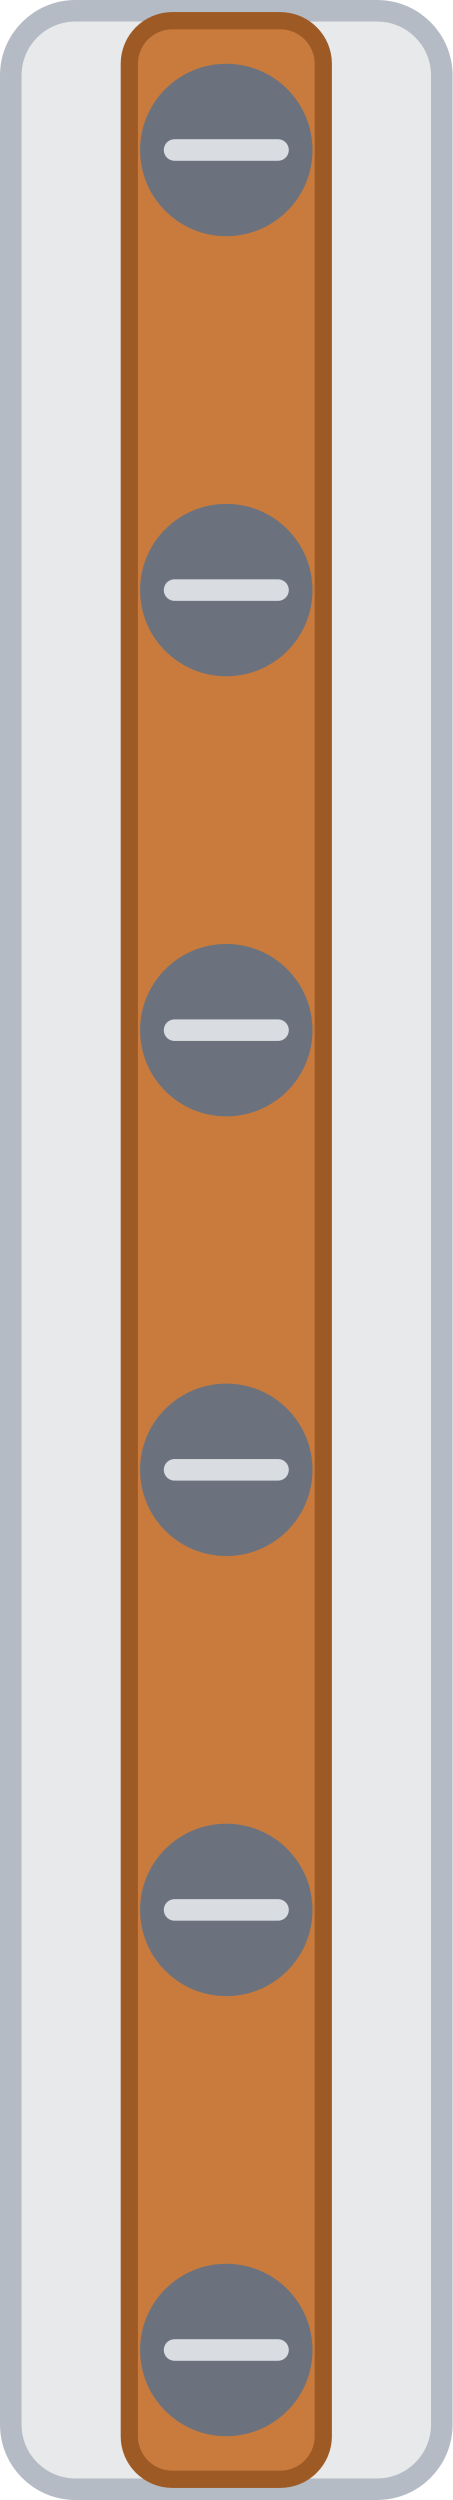
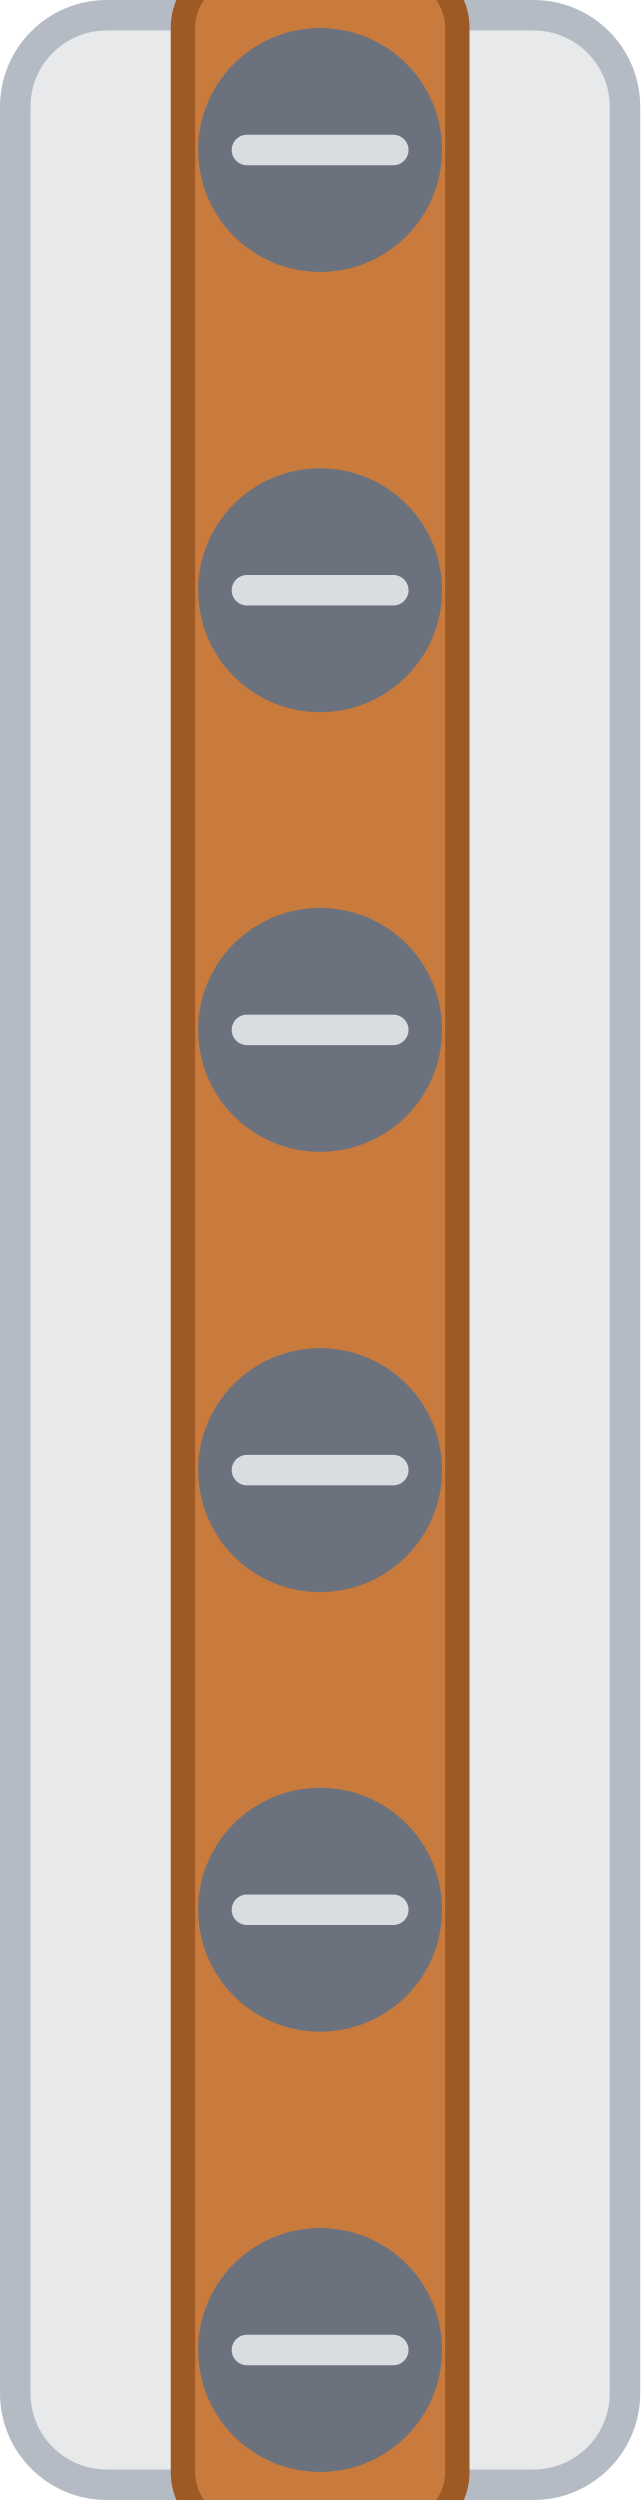
- <svg xmlns="http://www.w3.org/2000/svg" width="10.5mm" height="58mm" viewBox="0 0 10.5 58" role="img">
-   <rect x="0.25" y="0.25" width="10" height="57.5" rx="1.5" fill="#E8E9EA" stroke="#B5BBC4" stroke-width="0.5" />
-   <rect x="3" y="0.48" width="4.5" height="57.04" rx="1" fill="#C97B3D" stroke="#9E5A25" stroke-width="0.4" />
-   <circle cx="5.25" cy="3.48" r="2" fill="#6B727D" />
-   <line x1="4.05" y1="3.48" x2="6.45" y2="3.48" stroke="#D9DCE1" stroke-width="0.5" stroke-linecap="round" />
-   <circle cx="5.25" cy="13.69" r="2" fill="#6B727D" />
-   <line x1="4.05" y1="13.69" x2="6.45" y2="13.69" stroke="#D9DCE1" stroke-width="0.5" stroke-linecap="round" />
-   <circle cx="5.25" cy="23.9" r="2" fill="#6B727D" />
-   <line x1="4.05" y1="23.9" x2="6.45" y2="23.9" stroke="#D9DCE1" stroke-width="0.5" stroke-linecap="round" />
-   <circle cx="5.25" cy="34.1" r="2" fill="#6B727D" />
-   <line x1="4.05" y1="34.1" x2="6.45" y2="34.1" stroke="#D9DCE1" stroke-width="0.5" stroke-linecap="round" />
-   <circle cx="5.25" cy="44.31" r="2" fill="#6B727D" />
-   <line x1="4.05" y1="44.31" x2="6.45" y2="44.31" stroke="#D9DCE1" stroke-width="0.5" stroke-linecap="round" />
-   <circle cx="5.25" cy="54.52" r="2" fill="#6B727D" />
-   <line x1="4.05" y1="54.52" x2="6.45" y2="54.52" stroke="#D9DCE1" stroke-width="0.5" stroke-linecap="round" />
+ <svg xmlns="http://www.w3.org/2000/svg" width="10.5mm" height="41mm" viewBox="0 0 10.5 41" role="img">
+   <rect x="0.25" y="0.25" width="10" height="40.5" rx="1.5" fill="#E8E9EA" stroke="#B5BBC4" stroke-width="0.5" />
+   <rect x="3" y="-0.54" width="4.5" height="42.08" rx="1" fill="#C97B3D" stroke="#9E5A25" stroke-width="0.4" />
+   <circle cx="5.25" cy="2.46" r="2" fill="#6B727D" />
+   <line x1="4.05" y1="2.46" x2="6.45" y2="2.46" stroke="#D9DCE1" stroke-width="0.5" stroke-linecap="round" />
+   <circle cx="5.25" cy="9.68" r="2" fill="#6B727D" />
+   <line x1="4.05" y1="9.68" x2="6.45" y2="9.68" stroke="#D9DCE1" stroke-width="0.5" stroke-linecap="round" />
+   <circle cx="5.25" cy="16.89" r="2" fill="#6B727D" />
+   <line x1="4.05" y1="16.89" x2="6.45" y2="16.89" stroke="#D9DCE1" stroke-width="0.5" stroke-linecap="round" />
+   <circle cx="5.25" cy="24.11" r="2" fill="#6B727D" />
+   <line x1="4.05" y1="24.11" x2="6.45" y2="24.11" stroke="#D9DCE1" stroke-width="0.5" stroke-linecap="round" />
+   <circle cx="5.25" cy="31.32" r="2" fill="#6B727D" />
+   <line x1="4.05" y1="31.32" x2="6.45" y2="31.32" stroke="#D9DCE1" stroke-width="0.5" stroke-linecap="round" />
+   <circle cx="5.25" cy="38.54" r="2" fill="#6B727D" />
+   <line x1="4.05" y1="38.54" x2="6.45" y2="38.54" stroke="#D9DCE1" stroke-width="0.5" stroke-linecap="round" />
</svg>
